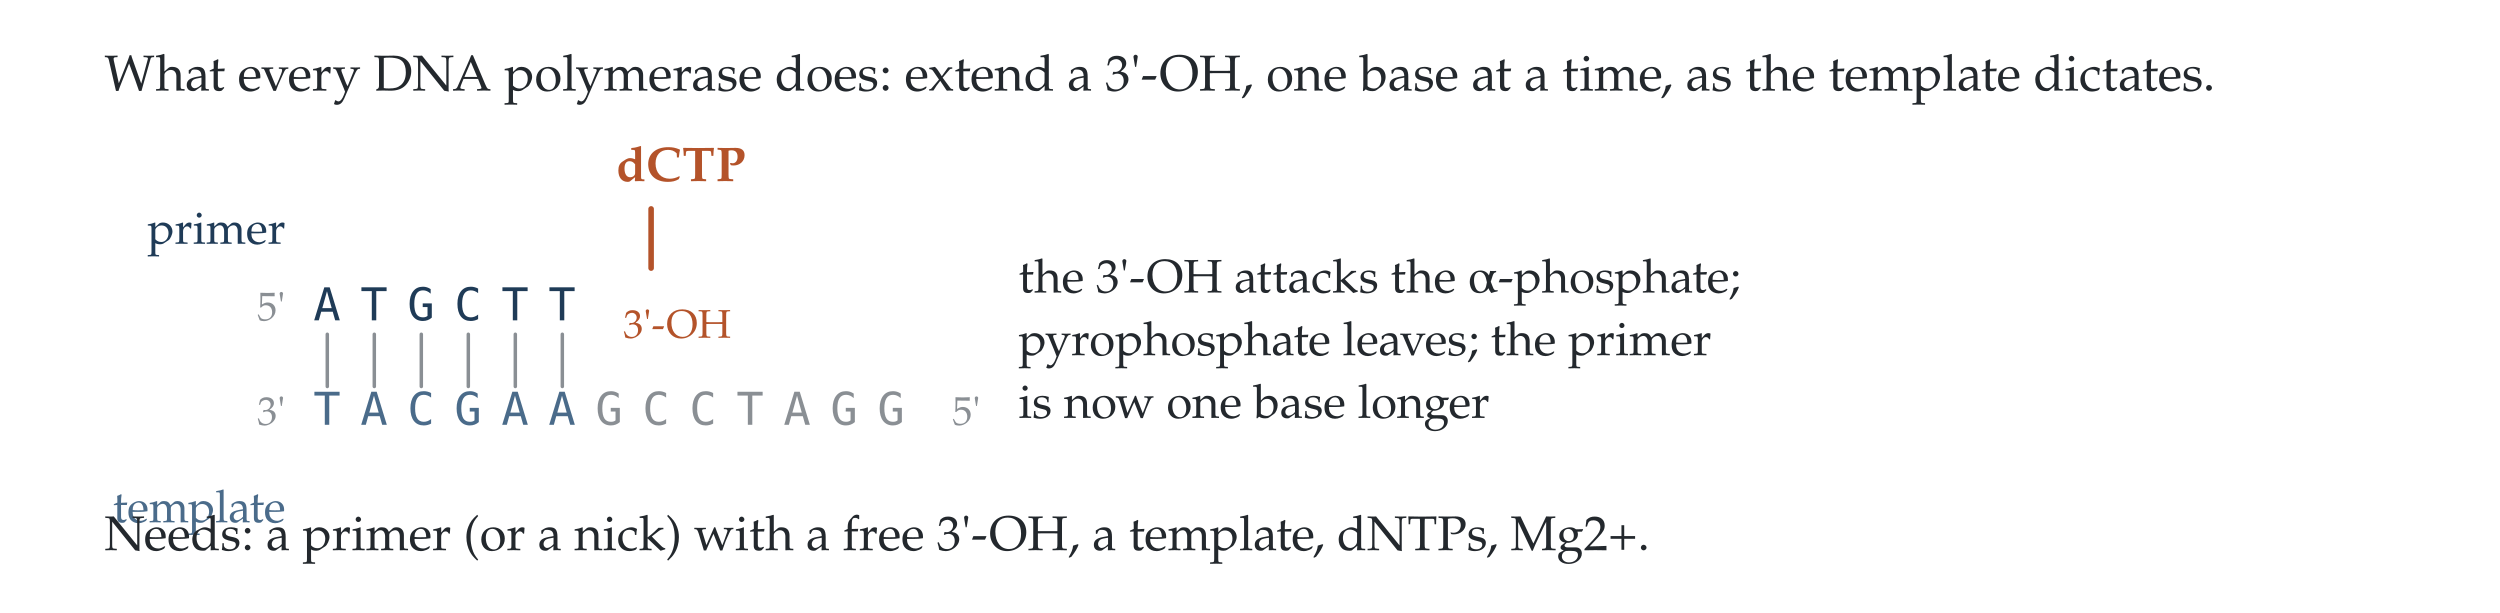
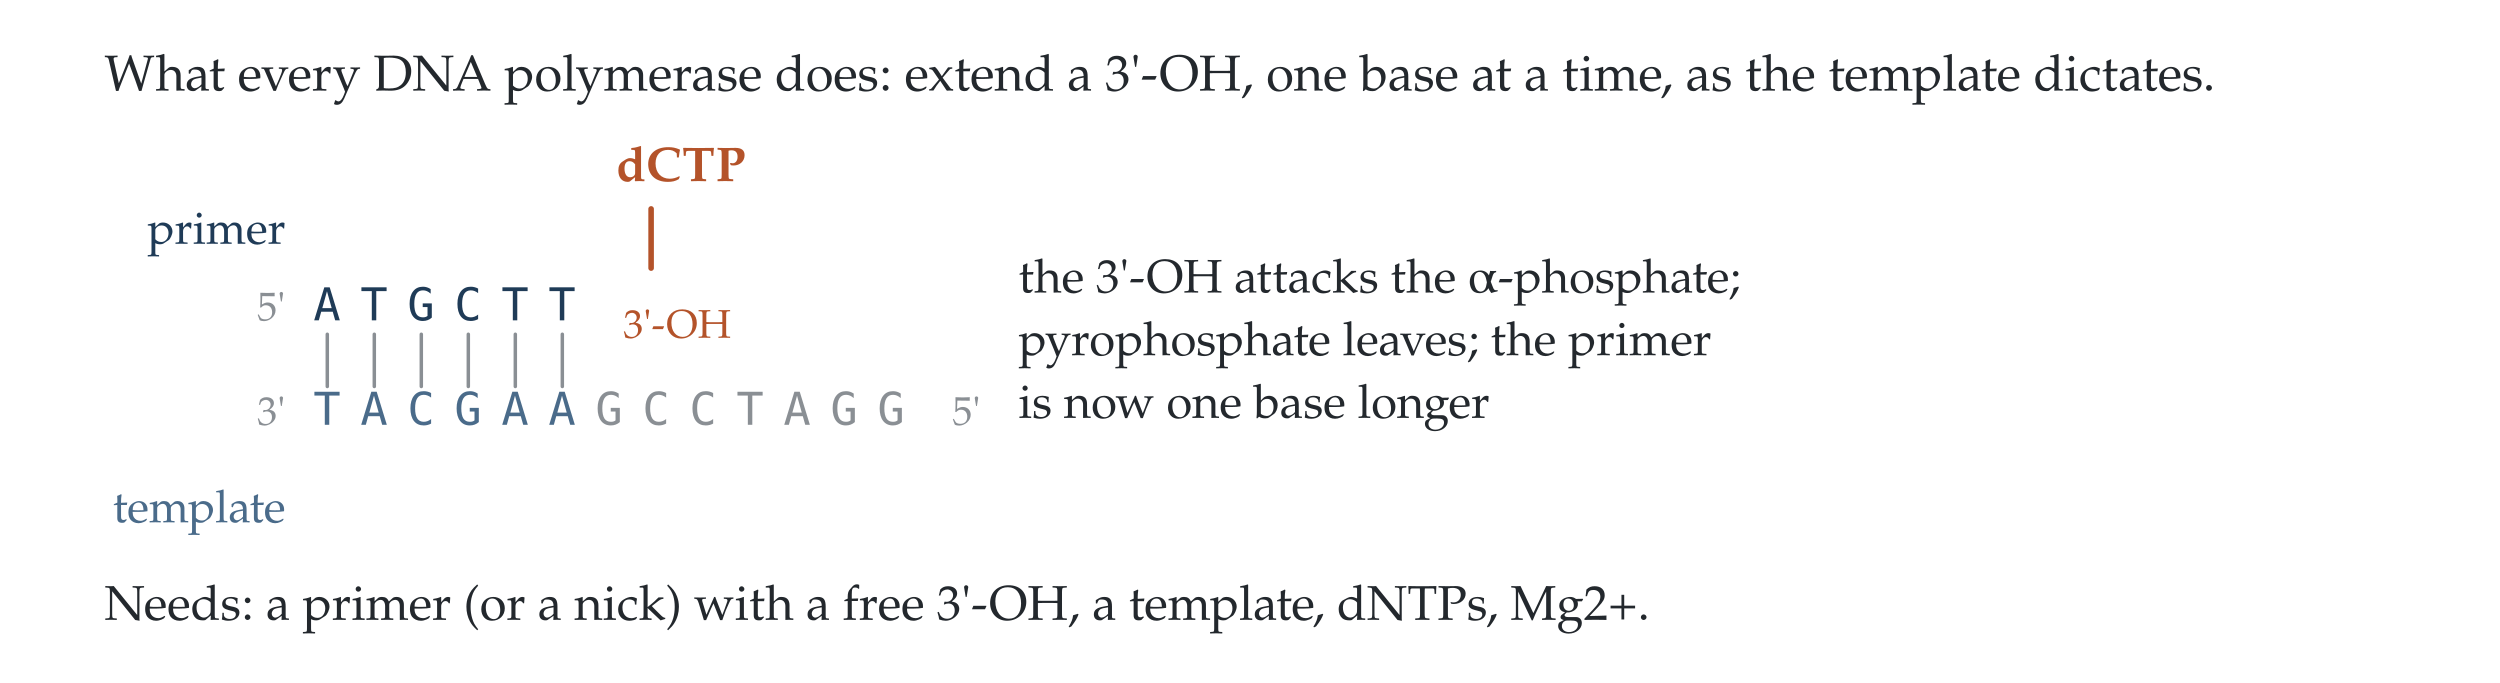
- <svg xmlns="http://www.w3.org/2000/svg" viewBox="0 0 718 176" width="718" height="176" font-family="&quot;Palatino Linotype&quot;, &quot;Book Antiqua&quot;, Palatino, FreeSerif, serif" fill="#23282d">
-   <rect width="700" height="176" fill="none" />
+ <svg xmlns="http://www.w3.org/2000/svg" viewBox="0 0 718 196" width="718" height="196" font-family="&quot;Palatino Linotype&quot;, &quot;Book Antiqua&quot;, Palatino, FreeSerif, serif" fill="#23282d">
+   <rect width="700" height="196" fill="none" />
  <text x="30" y="26" font-size="14.5" fill="#23282d">What every DNA polymerase does: extend a 3'-OH, one base at a time, as the template dictates.</text>
  <text x="90.0" y="92" font-size="13" fill="#1f3b57" font-family="ui-monospace, &quot;DejaVu Sans Mono&quot;, &quot;Courier New&quot;, monospace">A</text>
  <text x="103.5" y="92" font-size="13" fill="#1f3b57" font-family="ui-monospace, &quot;DejaVu Sans Mono&quot;, &quot;Courier New&quot;, monospace">T</text>
  <text x="117.0" y="92" font-size="13" fill="#1f3b57" font-family="ui-monospace, &quot;DejaVu Sans Mono&quot;, &quot;Courier New&quot;, monospace">G</text>
  <text x="130.5" y="92" font-size="13" fill="#1f3b57" font-family="ui-monospace, &quot;DejaVu Sans Mono&quot;, &quot;Courier New&quot;, monospace">C</text>
  <text x="144.0" y="92" font-size="13" fill="#1f3b57" font-family="ui-monospace, &quot;DejaVu Sans Mono&quot;, &quot;Courier New&quot;, monospace">T</text>
  <text x="157.5" y="92" font-size="13" fill="#1f3b57" font-family="ui-monospace, &quot;DejaVu Sans Mono&quot;, &quot;Courier New&quot;, monospace">T</text>
  <text x="90.0" y="122" font-size="13" fill="#4a6b8a" font-family="ui-monospace, &quot;DejaVu Sans Mono&quot;, &quot;Courier New&quot;, monospace">T</text>
  <text x="103.5" y="122" font-size="13" fill="#4a6b8a" font-family="ui-monospace, &quot;DejaVu Sans Mono&quot;, &quot;Courier New&quot;, monospace">A</text>
  <text x="117.0" y="122" font-size="13" fill="#4a6b8a" font-family="ui-monospace, &quot;DejaVu Sans Mono&quot;, &quot;Courier New&quot;, monospace">C</text>
  <text x="130.5" y="122" font-size="13" fill="#4a6b8a" font-family="ui-monospace, &quot;DejaVu Sans Mono&quot;, &quot;Courier New&quot;, monospace">G</text>
  <text x="144.0" y="122" font-size="13" fill="#4a6b8a" font-family="ui-monospace, &quot;DejaVu Sans Mono&quot;, &quot;Courier New&quot;, monospace">A</text>
  <text x="157.5" y="122" font-size="13" fill="#4a6b8a" font-family="ui-monospace, &quot;DejaVu Sans Mono&quot;, &quot;Courier New&quot;, monospace">A</text>
  <text x="171.0" y="122" font-size="13" fill="#8a8f94" font-family="ui-monospace, &quot;DejaVu Sans Mono&quot;, &quot;Courier New&quot;, monospace">G</text>
  <text x="184.5" y="122" font-size="13" fill="#8a8f94" font-family="ui-monospace, &quot;DejaVu Sans Mono&quot;, &quot;Courier New&quot;, monospace">C</text>
  <text x="198.0" y="122" font-size="13" fill="#8a8f94" font-family="ui-monospace, &quot;DejaVu Sans Mono&quot;, &quot;Courier New&quot;, monospace">C</text>
  <text x="211.5" y="122" font-size="13" fill="#8a8f94" font-family="ui-monospace, &quot;DejaVu Sans Mono&quot;, &quot;Courier New&quot;, monospace">T</text>
  <text x="225.0" y="122" font-size="13" fill="#8a8f94" font-family="ui-monospace, &quot;DejaVu Sans Mono&quot;, &quot;Courier New&quot;, monospace">A</text>
  <text x="238.5" y="122" font-size="13" fill="#8a8f94" font-family="ui-monospace, &quot;DejaVu Sans Mono&quot;, &quot;Courier New&quot;, monospace">G</text>
  <text x="252.0" y="122" font-size="13" fill="#8a8f94" font-family="ui-monospace, &quot;DejaVu Sans Mono&quot;, &quot;Courier New&quot;, monospace">G</text>
  <line x1="94.0" y1="96" x2="94.0" y2="111" stroke="#8a8f94" stroke-width="1" stroke-linecap="round" />
  <line x1="107.5" y1="96" x2="107.5" y2="111" stroke="#8a8f94" stroke-width="1" stroke-linecap="round" />
  <line x1="121.0" y1="96" x2="121.0" y2="111" stroke="#8a8f94" stroke-width="1" stroke-linecap="round" />
  <line x1="134.5" y1="96" x2="134.5" y2="111" stroke="#8a8f94" stroke-width="1" stroke-linecap="round" />
  <line x1="148.0" y1="96" x2="148.0" y2="111" stroke="#8a8f94" stroke-width="1" stroke-linecap="round" />
  <line x1="161.5" y1="96" x2="161.5" y2="111" stroke="#8a8f94" stroke-width="1" stroke-linecap="round" />
  <text x="82" y="92" font-size="11.5" text-anchor="end" fill="#8a8f94">5'</text>
  <text x="82" y="122" font-size="11.5" text-anchor="end" fill="#8a8f94">3'</text>
  <text x="177.0" y="52" font-size="14" fill="#b4532a" font-weight="bold">dCTP</text>
  <line x1="187.0" y1="60" x2="187.0" y2="77" stroke="#b4532a" stroke-width="1.6" stroke-linecap="round" />
  <text x="179.0" y="97" font-size="11.5" fill="#b4532a">3'-OH</text>
  <text x="273.5" y="122" font-size="11.5" fill="#8a8f94">5'</text>
  <text x="82" y="70" font-size="13" text-anchor="end" fill="#1f3b57">primer</text>
  <text x="82" y="150" font-size="13" text-anchor="end" fill="#4a6b8a">template</text>
  <text x="292.5" y="84" font-size="13.5" fill="#23282d">the 3'-OH attacks the α-phosphate;</text>
  <text x="292.5" y="102" font-size="13.5" fill="#23282d">pyrophosphate leaves; the primer</text>
  <text x="292.5" y="120" font-size="13.5" fill="#23282d">is now one base longer</text>
-   <text x="30" y="158" font-size="14" fill="#23282d">Needs: a primer (or a nick) with a free 3'-OH, a template, dNTPs, Mg2+.</text>
+   <text x="30" y="178" font-size="14" fill="#23282d">Needs: a primer (or a nick) with a free 3'-OH, a template, dNTPs, Mg2+.</text>
</svg>
